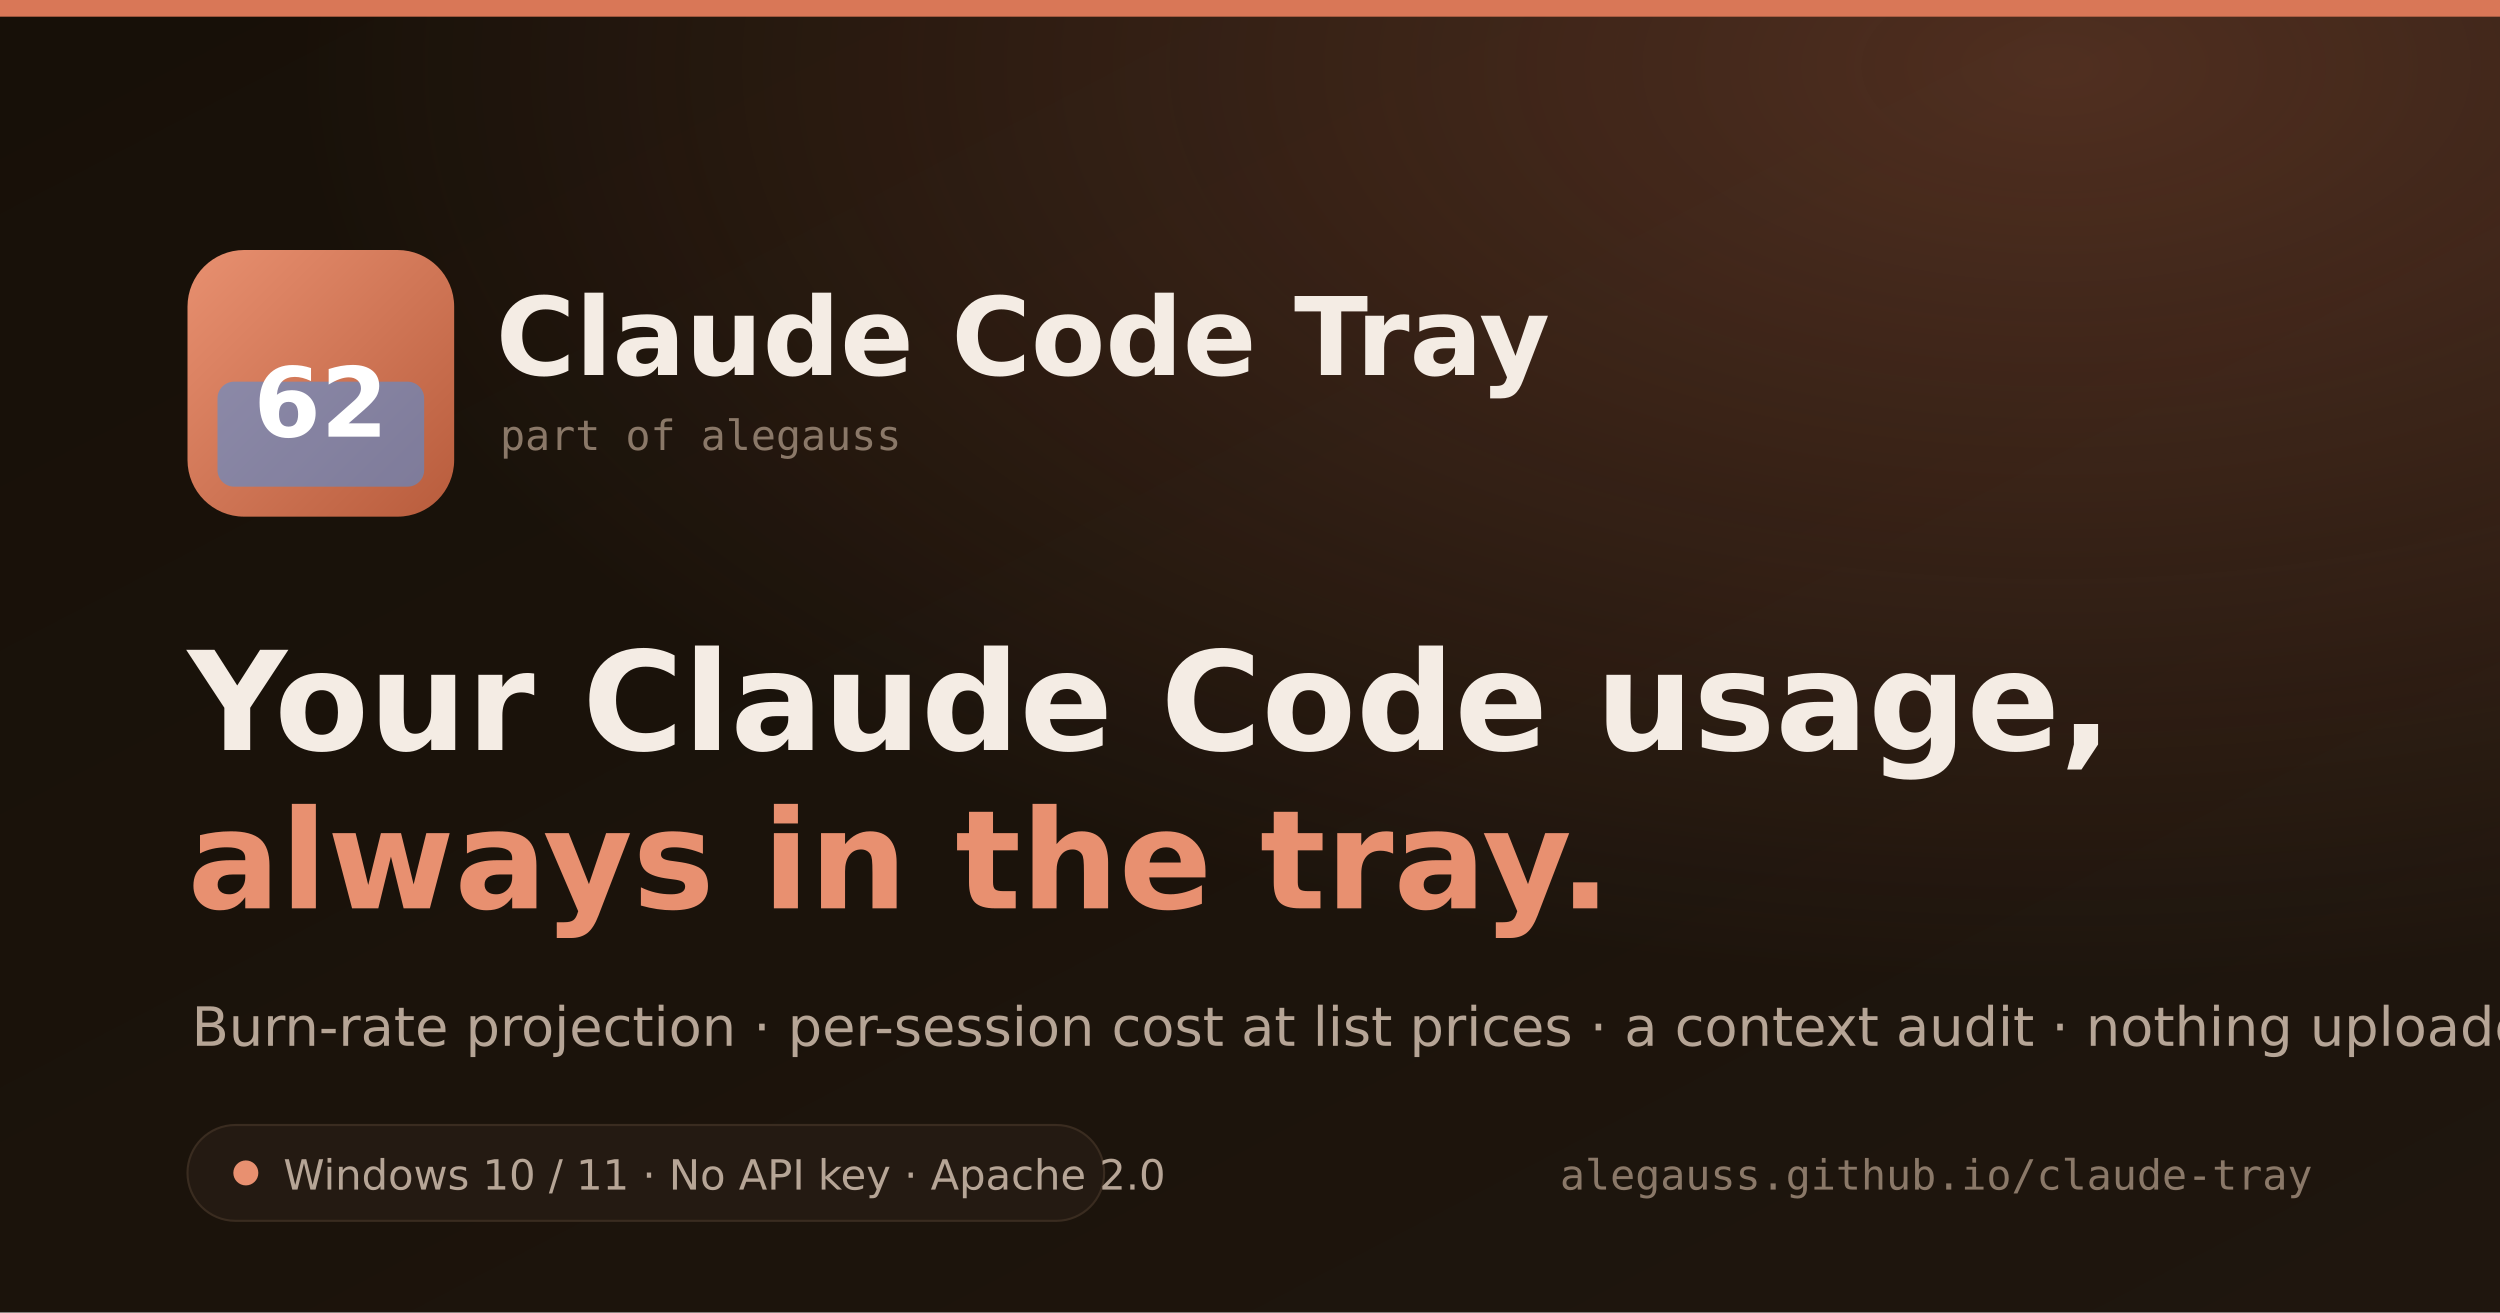
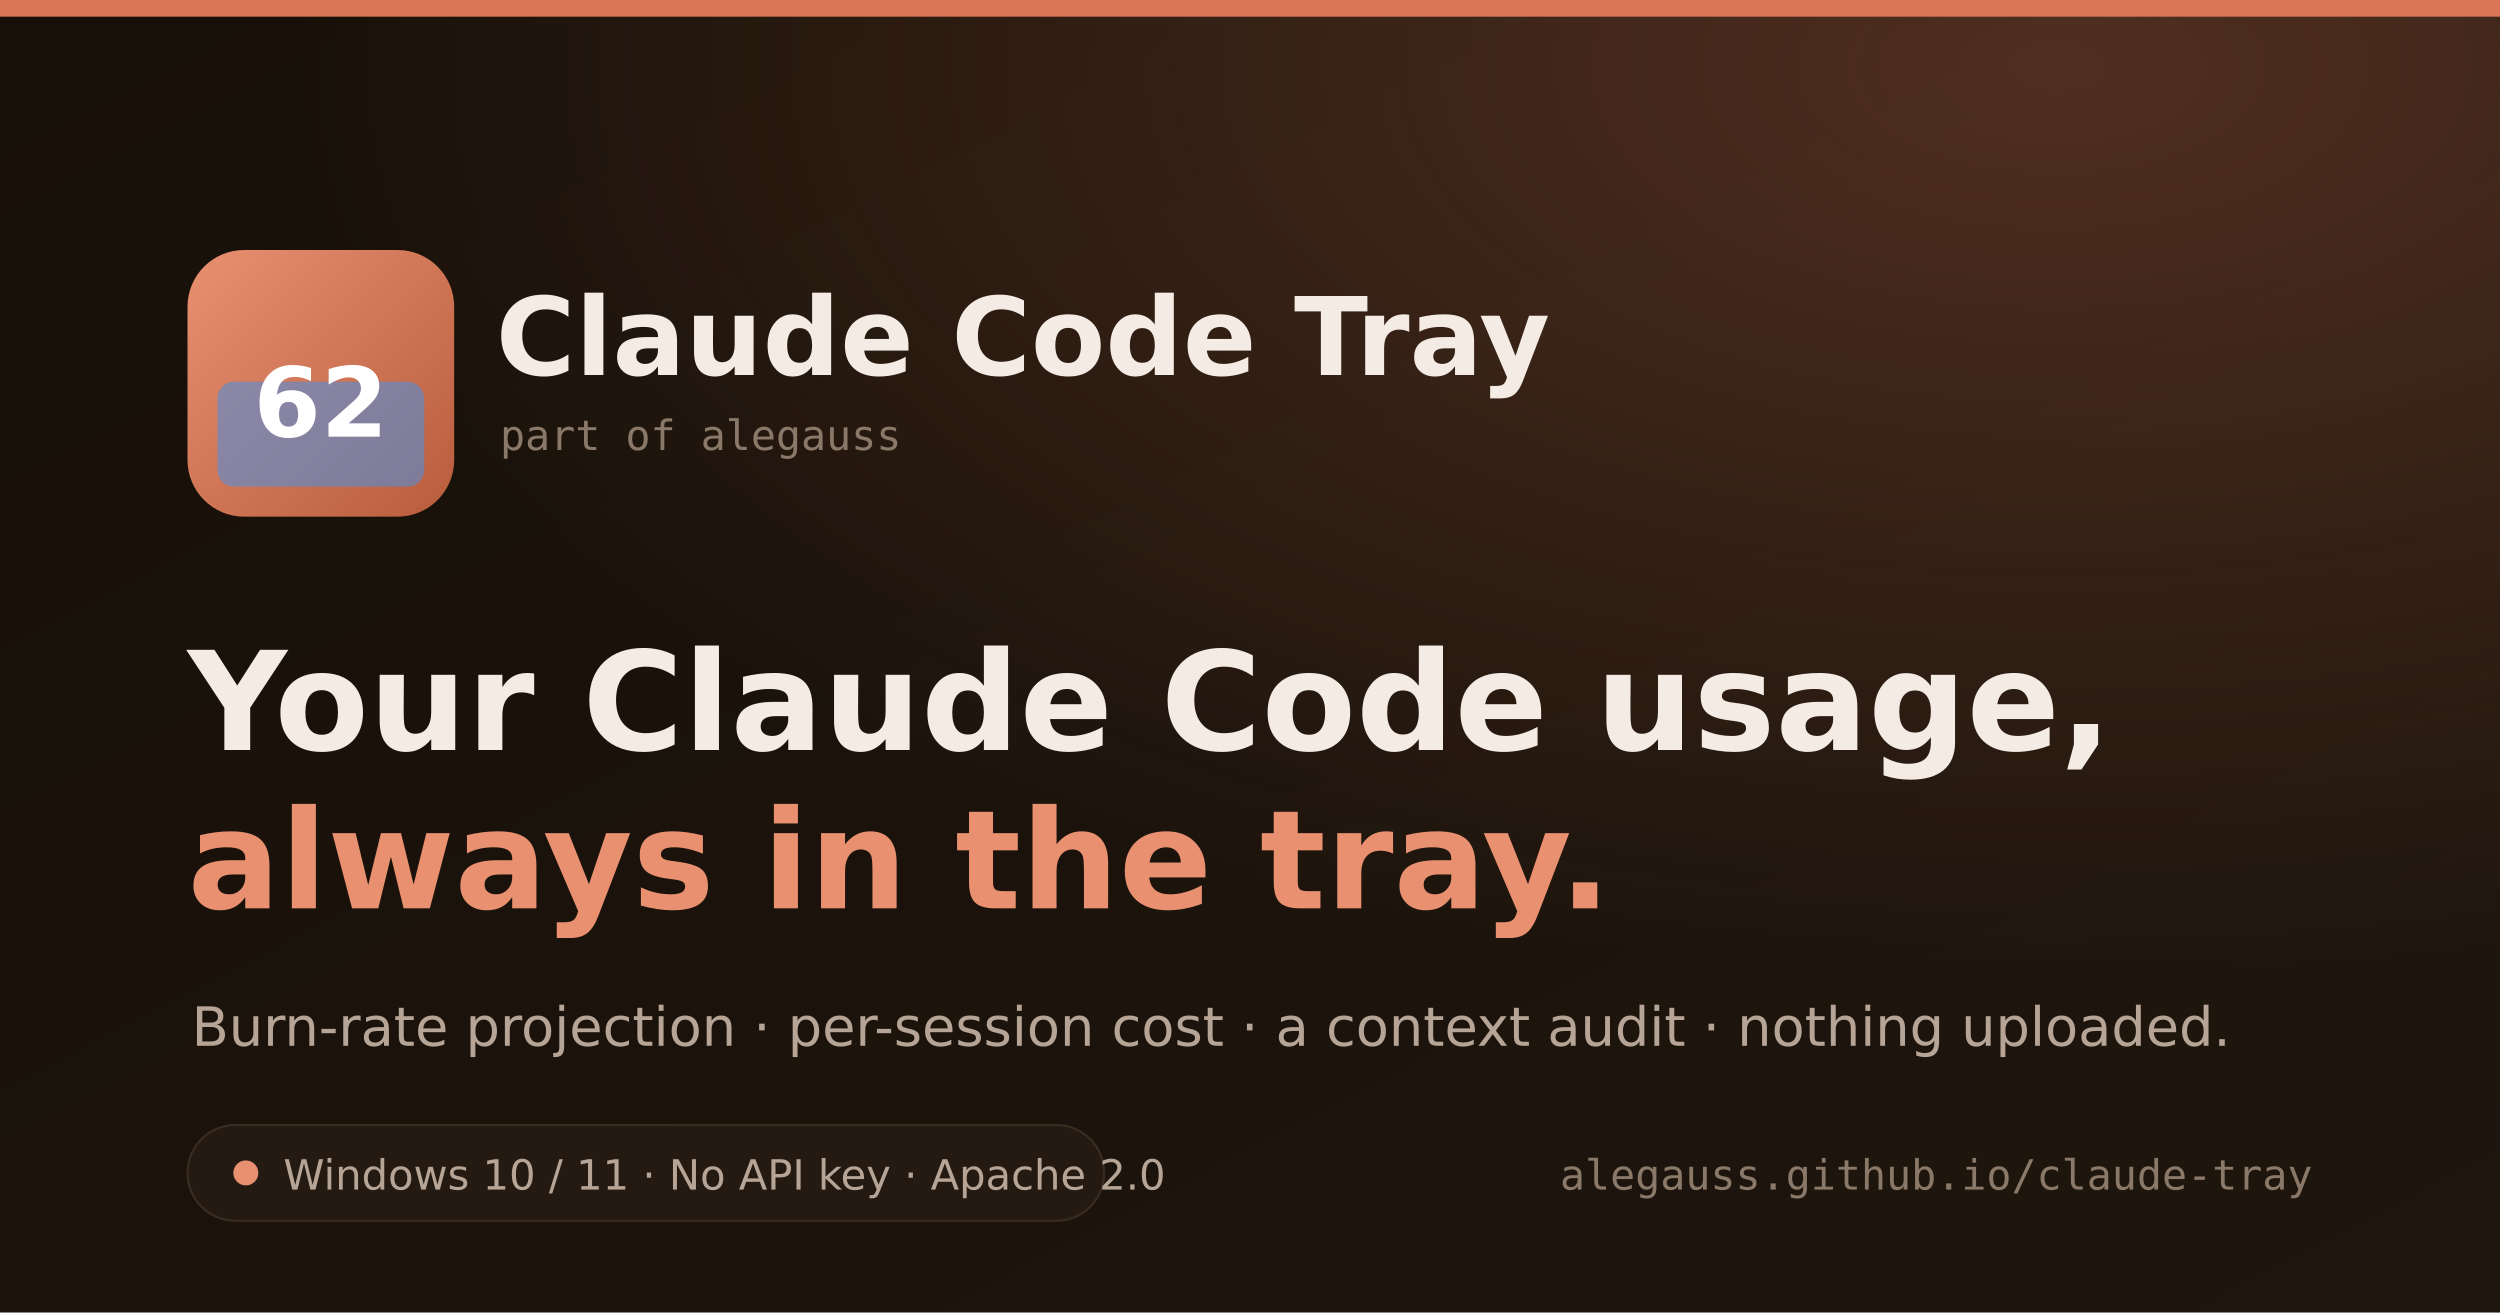
<svg xmlns="http://www.w3.org/2000/svg" width="1200" height="630" viewBox="0 0 1200 630" role="img" aria-label="Claude Code Tray — your Claude Code usage, always in the tray">
  <defs>
    <linearGradient id="ct-body" x1="0" y1="0" x2="1" y2="1">
      <stop offset="0" stop-color="#E89070" />
      <stop offset="1" stop-color="#B85C3C" />
    </linearGradient>
    <linearGradient id="ct-bg" x1="0" y1="0" x2="1" y2="1">
      <stop offset="0" stop-color="#171008" />
      <stop offset="1" stop-color="#1f160e" />
    </linearGradient>
    <radialGradient id="ct-glow" cx="0.82" cy="0.05" r="0.7">
      <stop offset="0" stop-color="#D97757" stop-opacity="0.28" />
      <stop offset="1" stop-color="#D97757" stop-opacity="0" />
    </radialGradient>
  </defs>
  <rect width="1200" height="630" fill="url(#ct-bg)" />
  <rect width="1200" height="630" fill="url(#ct-glow)" />
  <rect x="0" y="0" width="1200" height="8" fill="#D97757" />
  <g transform="translate(90,120) scale(0.8)">
    <rect width="160" height="160" rx="34" fill="url(#ct-body)" />
    <rect x="18" y="79" width="124" height="63" rx="10" fill="#4A90E2" opacity=".55" />
    <text x="80" y="112" text-anchor="middle" font-family="DejaVu Sans, sans-serif" font-size="58" font-weight="bold" fill="#ffffff">62</text>
  </g>
  <text x="238" y="180" font-family="DejaVu Sans, sans-serif" font-size="52" font-weight="bold" fill="#f4ece4">Claude Code Tray</text>
  <text x="240" y="216" font-family="DejaVu Sans Mono, monospace" font-size="20" fill="#8a7868">part of alegauss</text>
  <text x="90" y="360" font-family="DejaVu Sans, sans-serif" font-size="66" font-weight="bold" fill="#f4ece4">Your Claude Code usage,</text>
  <text x="90" y="436" font-family="DejaVu Sans, sans-serif" font-size="66" font-weight="bold" fill="#E89070">always in the tray.</text>
-   <text x="92" y="502" font-family="DejaVu Sans, sans-serif" font-size="26" fill="#b6a596">Burn-rate projection · per-session cost at list prices · a context audit · nothing uploaded.</text>
+   <text x="92" y="502" font-family="DejaVu Sans, sans-serif" font-size="26" fill="#b6a596">Burn-rate projection · per-session cost · a context audit · nothing uploaded.</text>
  <rect x="90" y="540" width="440" height="46" rx="23" fill="#241a12" stroke="#3a2c20" />
  <circle cx="118" cy="563" r="6" fill="#E89070" />
  <text x="136" y="571" font-family="DejaVu Sans, sans-serif" font-size="20" fill="#b6a596">Windows 10 / 11 · No API key · Apache 2.0</text>
  <text x="1110" y="571" text-anchor="end" font-family="DejaVu Sans Mono, monospace" font-size="20" fill="#8a7868">alegauss.github.io/claude-tray</text>
</svg>
